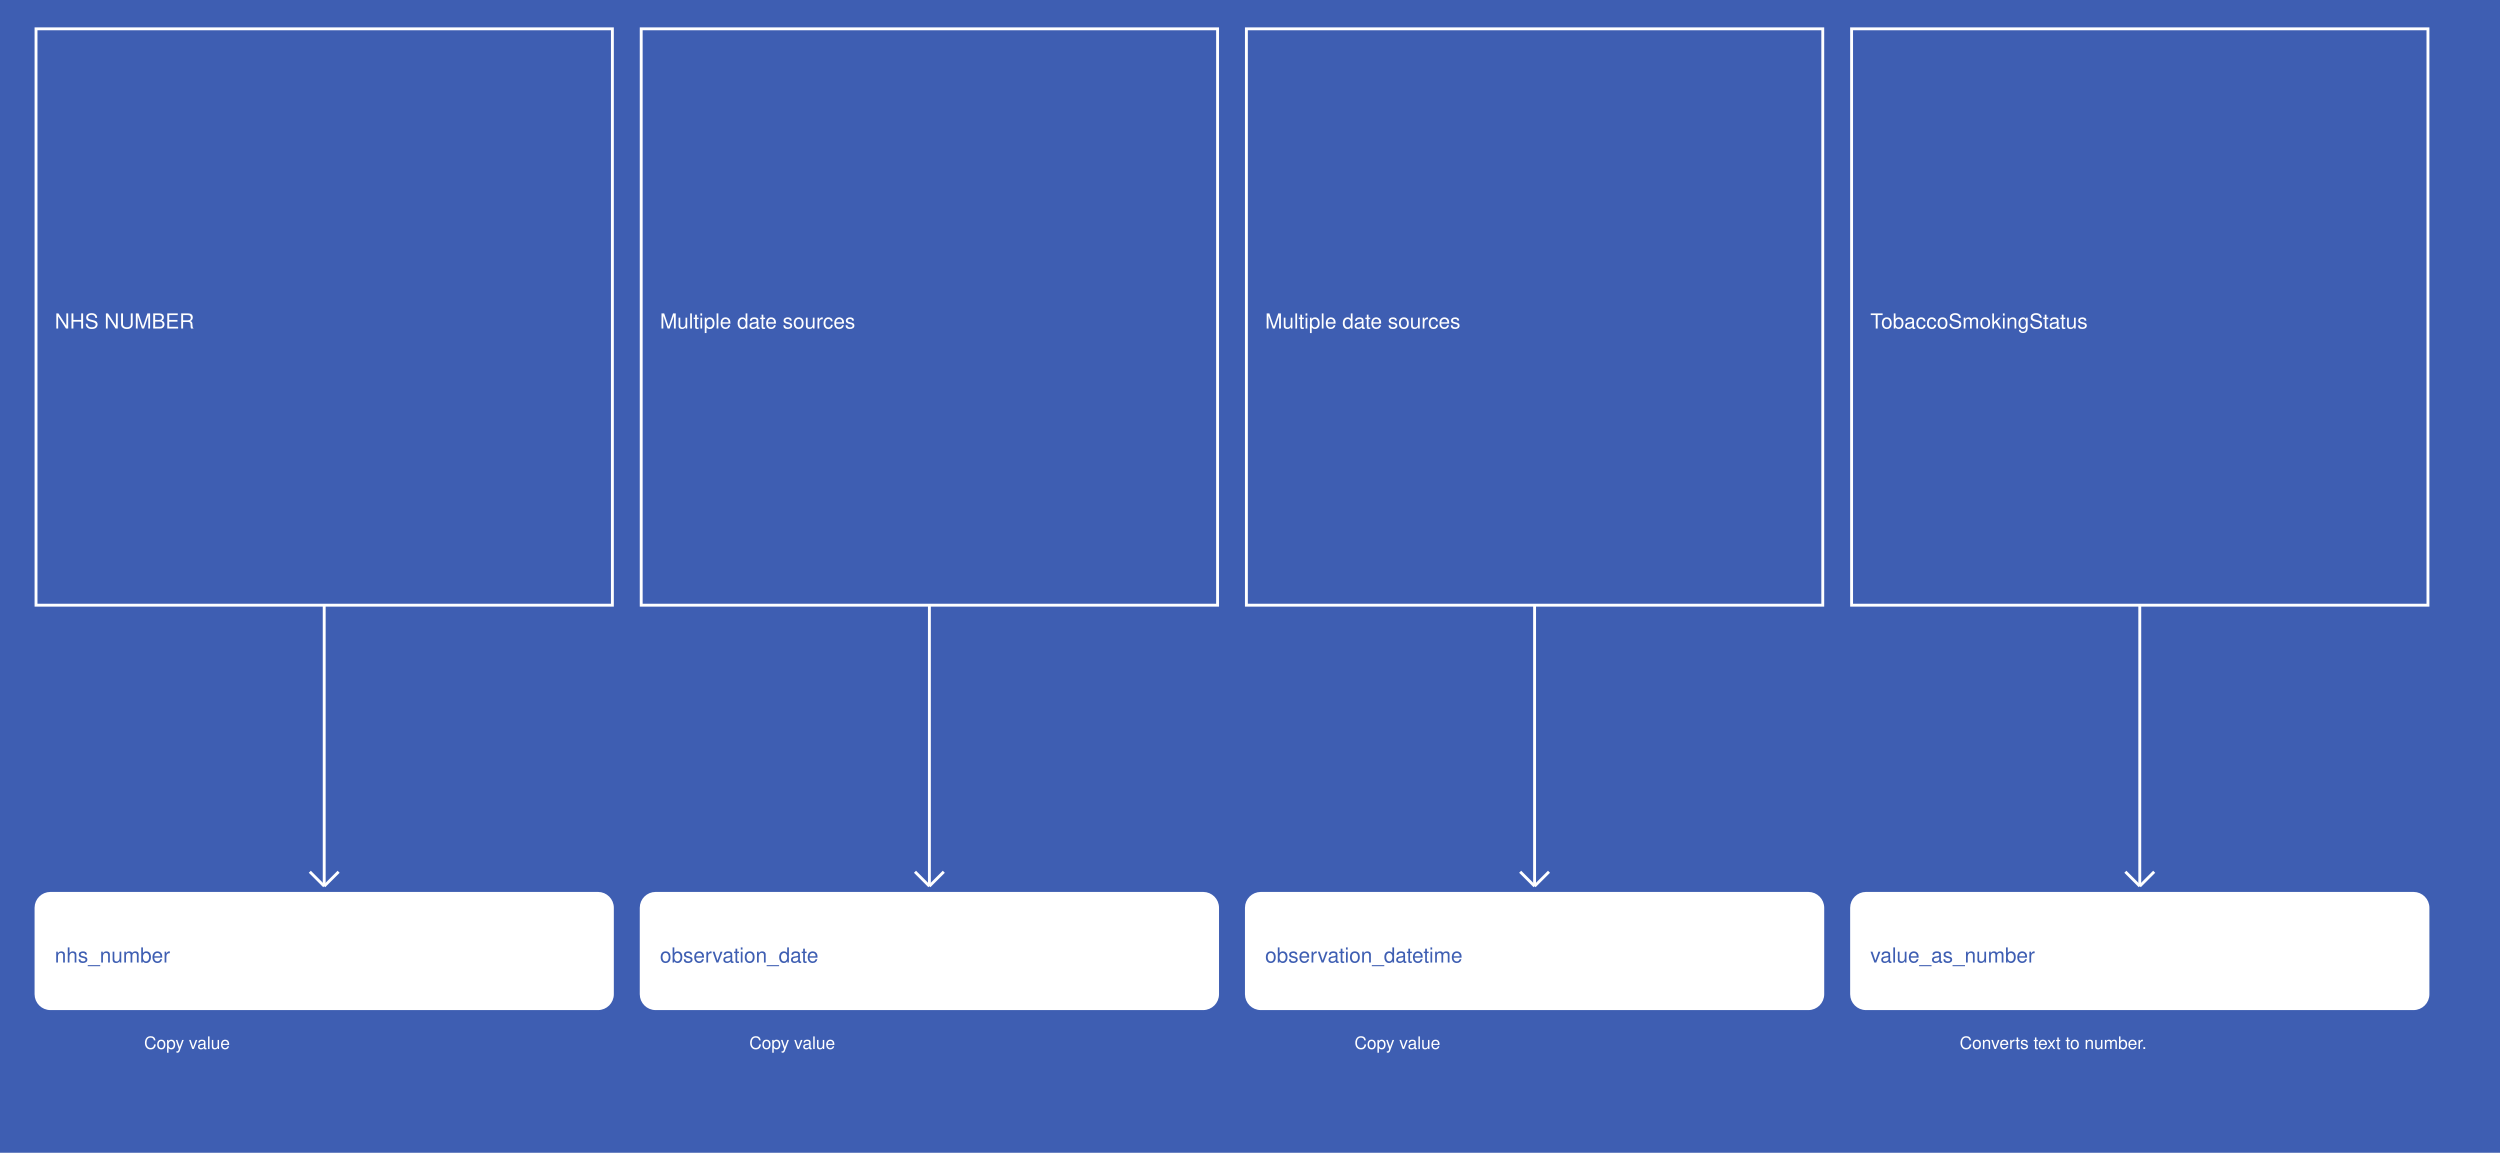
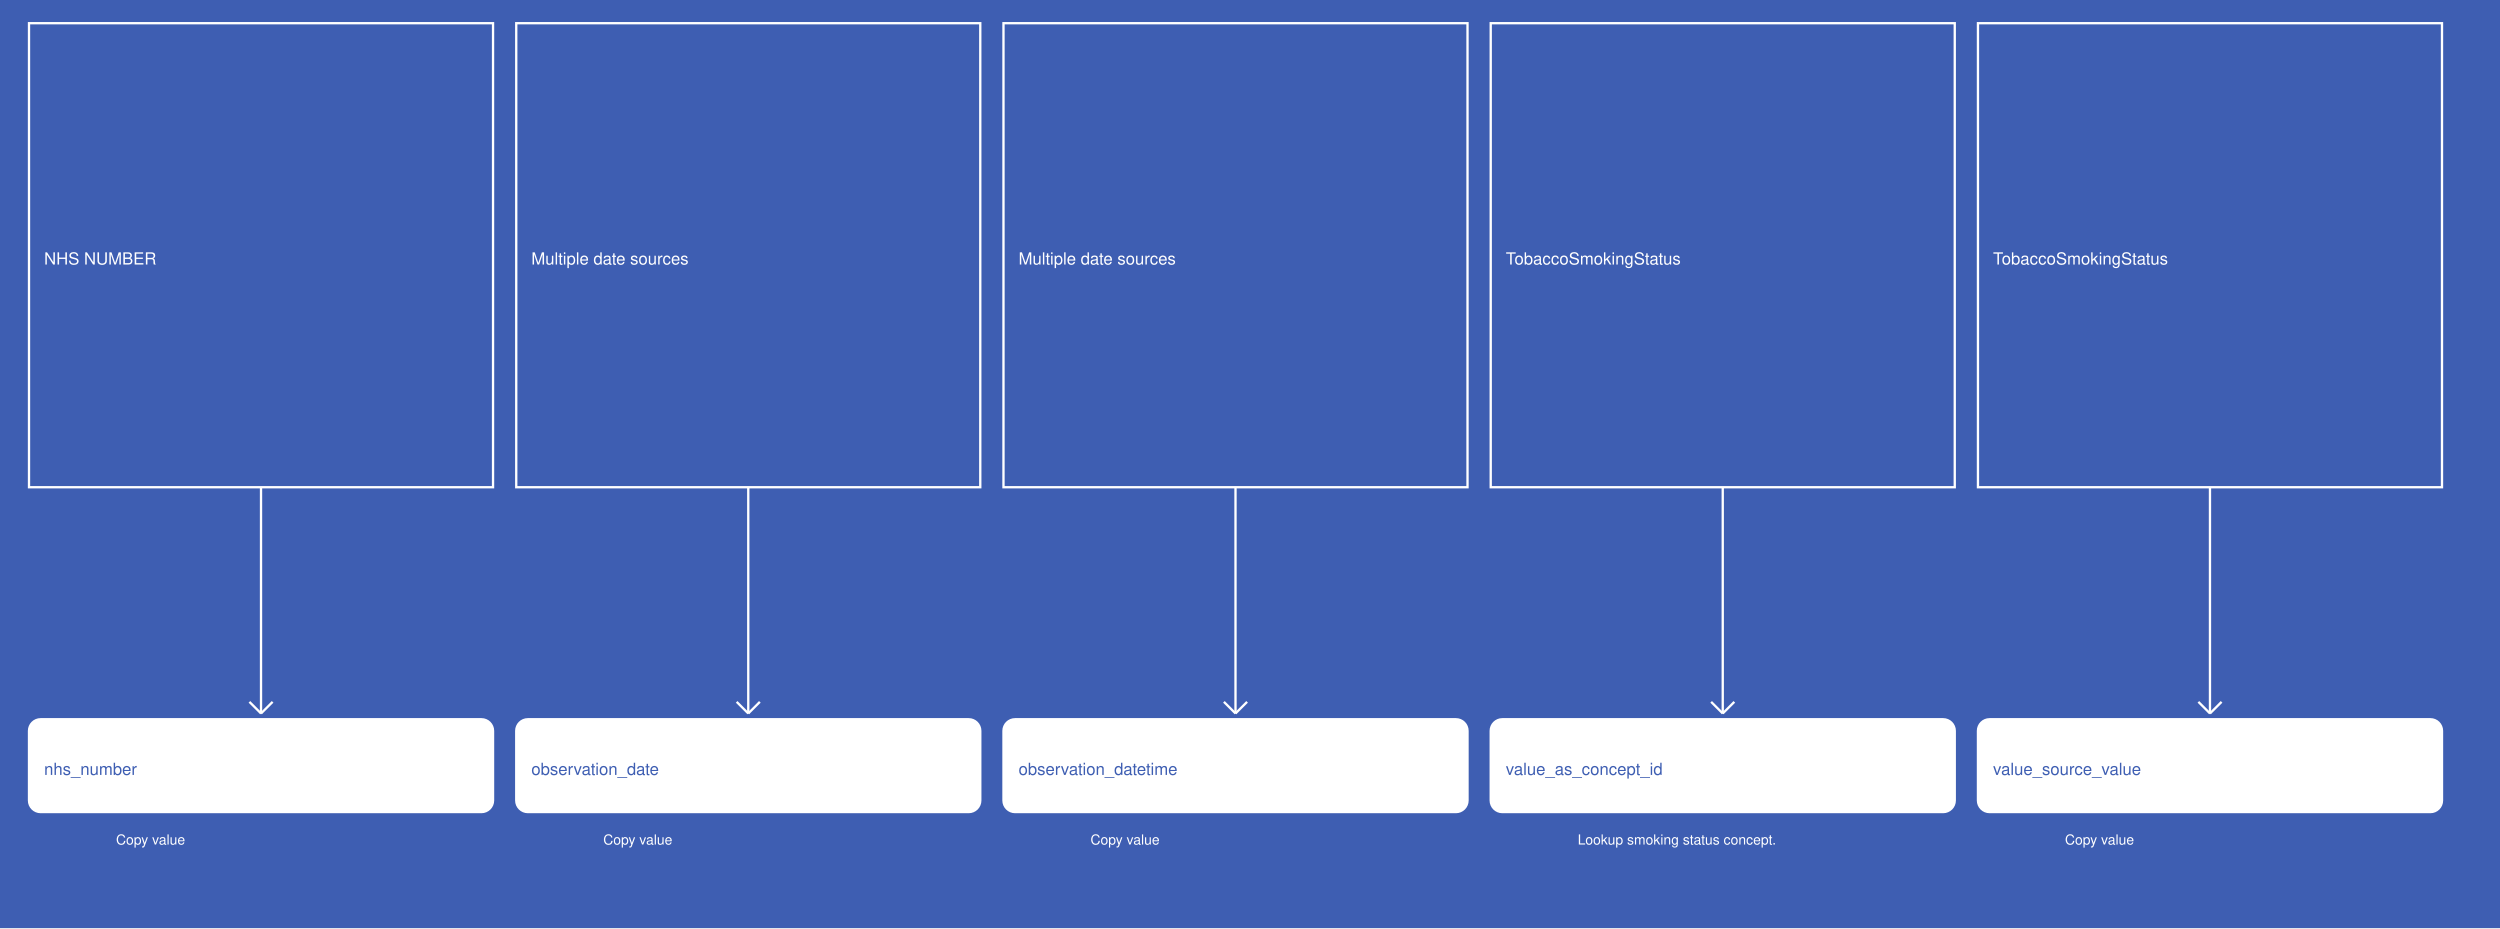
- <svg xmlns="http://www.w3.org/2000/svg" width="1735" height="800">
+ <svg xmlns="http://www.w3.org/2000/svg" width="2155" height="800">
  <rect width="100%" height="100%" fill="#3E5EB2" />
  <g>
    <rect x="25" y="20" width="400" height="400" fill="#3E5EB2" stroke="white" stroke-width="2" />
    <text x="38" y="228" fill="white" font-family="Helvetica" font-size="1.2em" text-anchor="start">NHS NUMBER</text>
  </g>
  <g>
    <line x1="225" y1="420" x2="225" y2="615" stroke="white" stroke-width="2" />
    <line x1="215" y1="605" x2="225" y2="615" stroke="white" stroke-width="2" />
    <line x1="235" y1="605" x2="225" y2="615" stroke="white" stroke-width="2" />
    <text x="100" y="728" fill="white" font-size="1em" font-family="Helvetica">Copy value</text>
  </g>
  <g>
    <rect x="25" y="620" width="400" height="80" fill="white" stroke="white" stroke-width="2" rx="10" />
    <text x="38" y="668" fill="#3E5EB2" font-family="Helvetica" font-size="1.2em" text-anchor="start">nhs_number</text>
  </g>
  <g>
    <rect x="445" y="20" width="400" height="400" fill="#3E5EB2" stroke="white" stroke-width="2" />
    <text x="458" y="228" fill="white" font-family="Helvetica" font-size="1.2em" text-anchor="start">Multiple date sources</text>
  </g>
  <g>
    <line x1="645" y1="420" x2="645" y2="615" stroke="white" stroke-width="2" />
    <line x1="635" y1="605" x2="645" y2="615" stroke="white" stroke-width="2" />
    <line x1="655" y1="605" x2="645" y2="615" stroke="white" stroke-width="2" />
    <text x="520" y="728" fill="white" font-size="1em" font-family="Helvetica">Copy value</text>
  </g>
  <g>
    <rect x="445" y="620" width="400" height="80" fill="white" stroke="white" stroke-width="2" rx="10" />
    <text x="458" y="668" fill="#3E5EB2" font-family="Helvetica" font-size="1.2em" text-anchor="start">observation_date</text>
  </g>
  <g>
    <rect x="865" y="20" width="400" height="400" fill="#3E5EB2" stroke="white" stroke-width="2" />
    <text x="878" y="228" fill="white" font-family="Helvetica" font-size="1.2em" text-anchor="start">Multiple date sources</text>
  </g>
  <g>
    <line x1="1065" y1="420" x2="1065" y2="615" stroke="white" stroke-width="2" />
    <line x1="1055" y1="605" x2="1065" y2="615" stroke="white" stroke-width="2" />
    <line x1="1075" y1="605" x2="1065" y2="615" stroke="white" stroke-width="2" />
    <text x="940" y="728" fill="white" font-size="1em" font-family="Helvetica">Copy value</text>
  </g>
  <g>
    <rect x="865" y="620" width="400" height="80" fill="white" stroke="white" stroke-width="2" rx="10" />
    <text x="878" y="668" fill="#3E5EB2" font-family="Helvetica" font-size="1.2em" text-anchor="start">observation_datetime</text>
  </g>
  <g>
    <rect x="1285" y="20" width="400" height="400" fill="#3E5EB2" stroke="white" stroke-width="2" />
    <text x="1298" y="228" fill="white" font-family="Helvetica" font-size="1.2em" text-anchor="start">TobaccoSmokingStatus</text>
  </g>
  <g>
    <line x1="1485" y1="420" x2="1485" y2="615" stroke="white" stroke-width="2" />
    <line x1="1475" y1="605" x2="1485" y2="615" stroke="white" stroke-width="2" />
    <line x1="1495" y1="605" x2="1485" y2="615" stroke="white" stroke-width="2" />
-     <text x="1360" y="728" fill="white" font-size="1em" font-family="Helvetica">Converts text to number.</text>
+     <text x="1360" y="728" fill="white" font-size="1em" font-family="Helvetica">Lookup smoking status concept.</text>
  </g>
  <g>
    <rect x="1285" y="620" width="400" height="80" fill="white" stroke="white" stroke-width="2" rx="10" />
-     <text x="1298" y="668" fill="#3E5EB2" font-family="Helvetica" font-size="1.2em" text-anchor="start">value_as_number</text>
+     <text x="1298" y="668" fill="#3E5EB2" font-family="Helvetica" font-size="1.2em" text-anchor="start">value_as_concept_id</text>
+   </g>
+   <g>
+     <rect x="1705" y="20" width="400" height="400" fill="#3E5EB2" stroke="white" stroke-width="2" />
+     <text x="1718" y="228" fill="white" font-family="Helvetica" font-size="1.2em" text-anchor="start">TobaccoSmokingStatus</text>
+   </g>
+   <g>
+     <line x1="1905" y1="420" x2="1905" y2="615" stroke="white" stroke-width="2" />
+     <line x1="1895" y1="605" x2="1905" y2="615" stroke="white" stroke-width="2" />
+     <line x1="1915" y1="605" x2="1905" y2="615" stroke="white" stroke-width="2" />
+     <text x="1780" y="728" fill="white" font-size="1em" font-family="Helvetica">Copy value</text>
+   </g>
+   <g>
+     <rect x="1705" y="620" width="400" height="80" fill="white" stroke="white" stroke-width="2" rx="10" />
+     <text x="1718" y="668" fill="#3E5EB2" font-family="Helvetica" font-size="1.2em" text-anchor="start">value_source_value</text>
  </g>
</svg>
